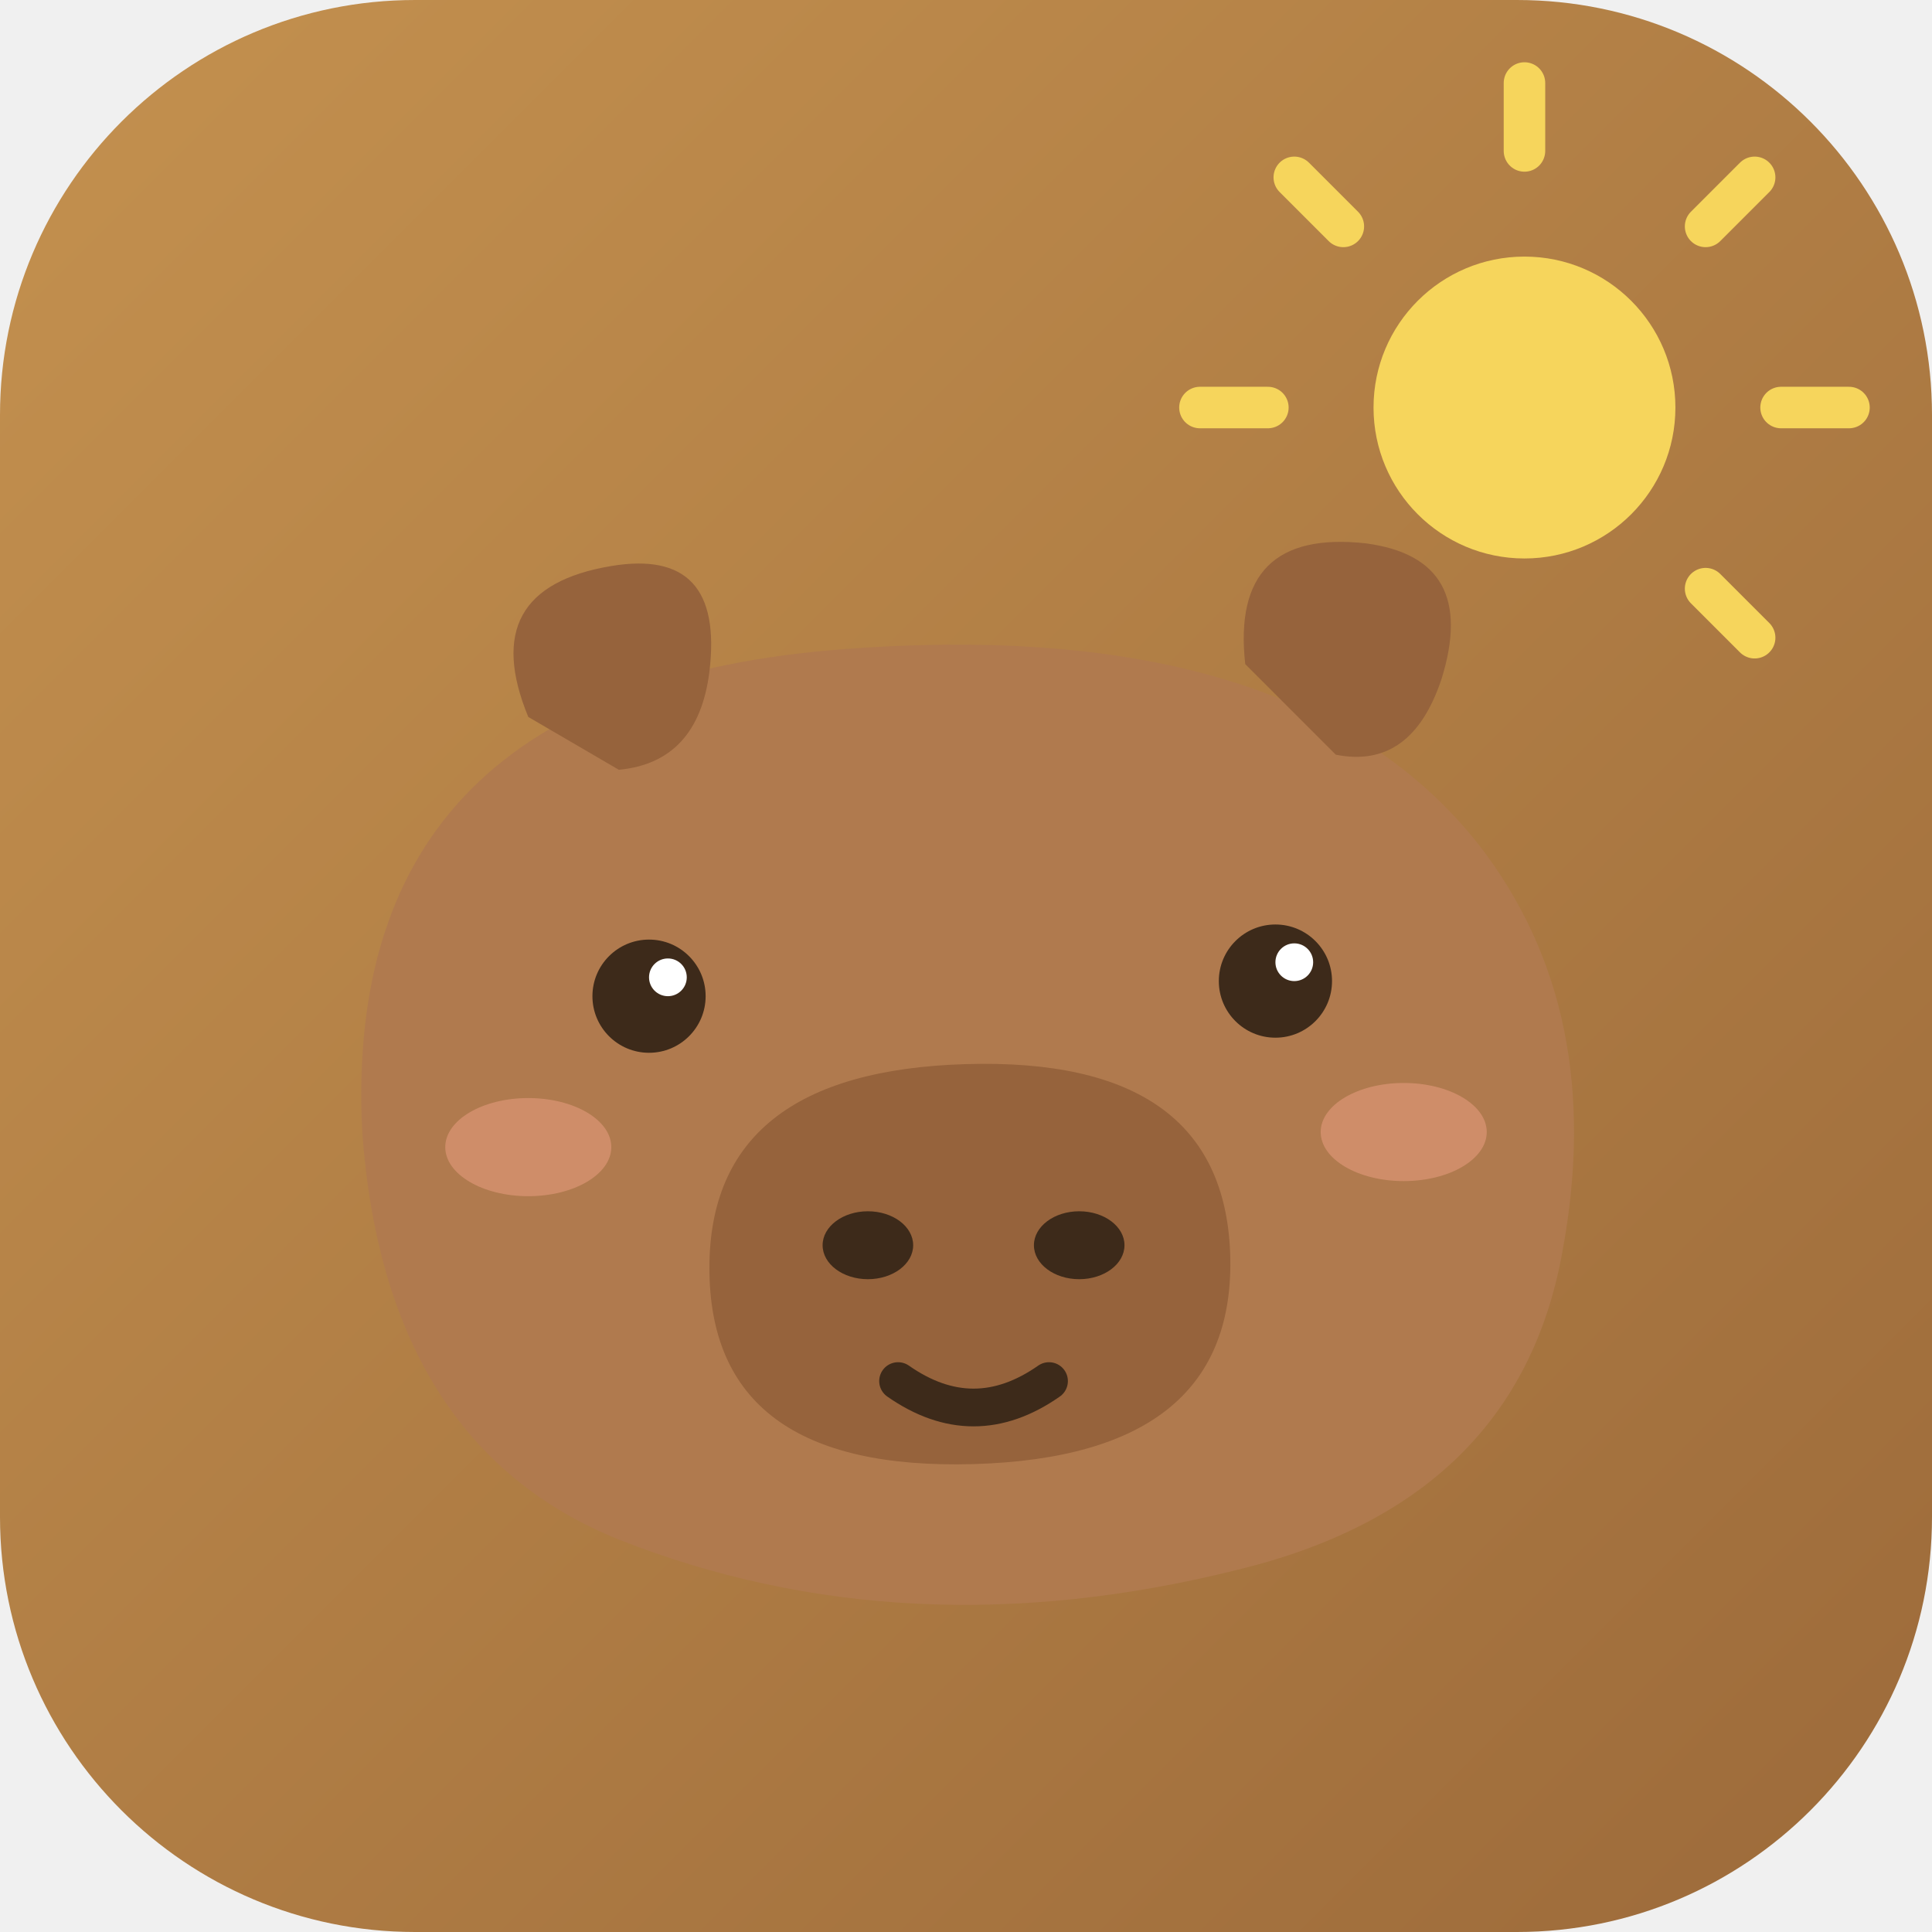
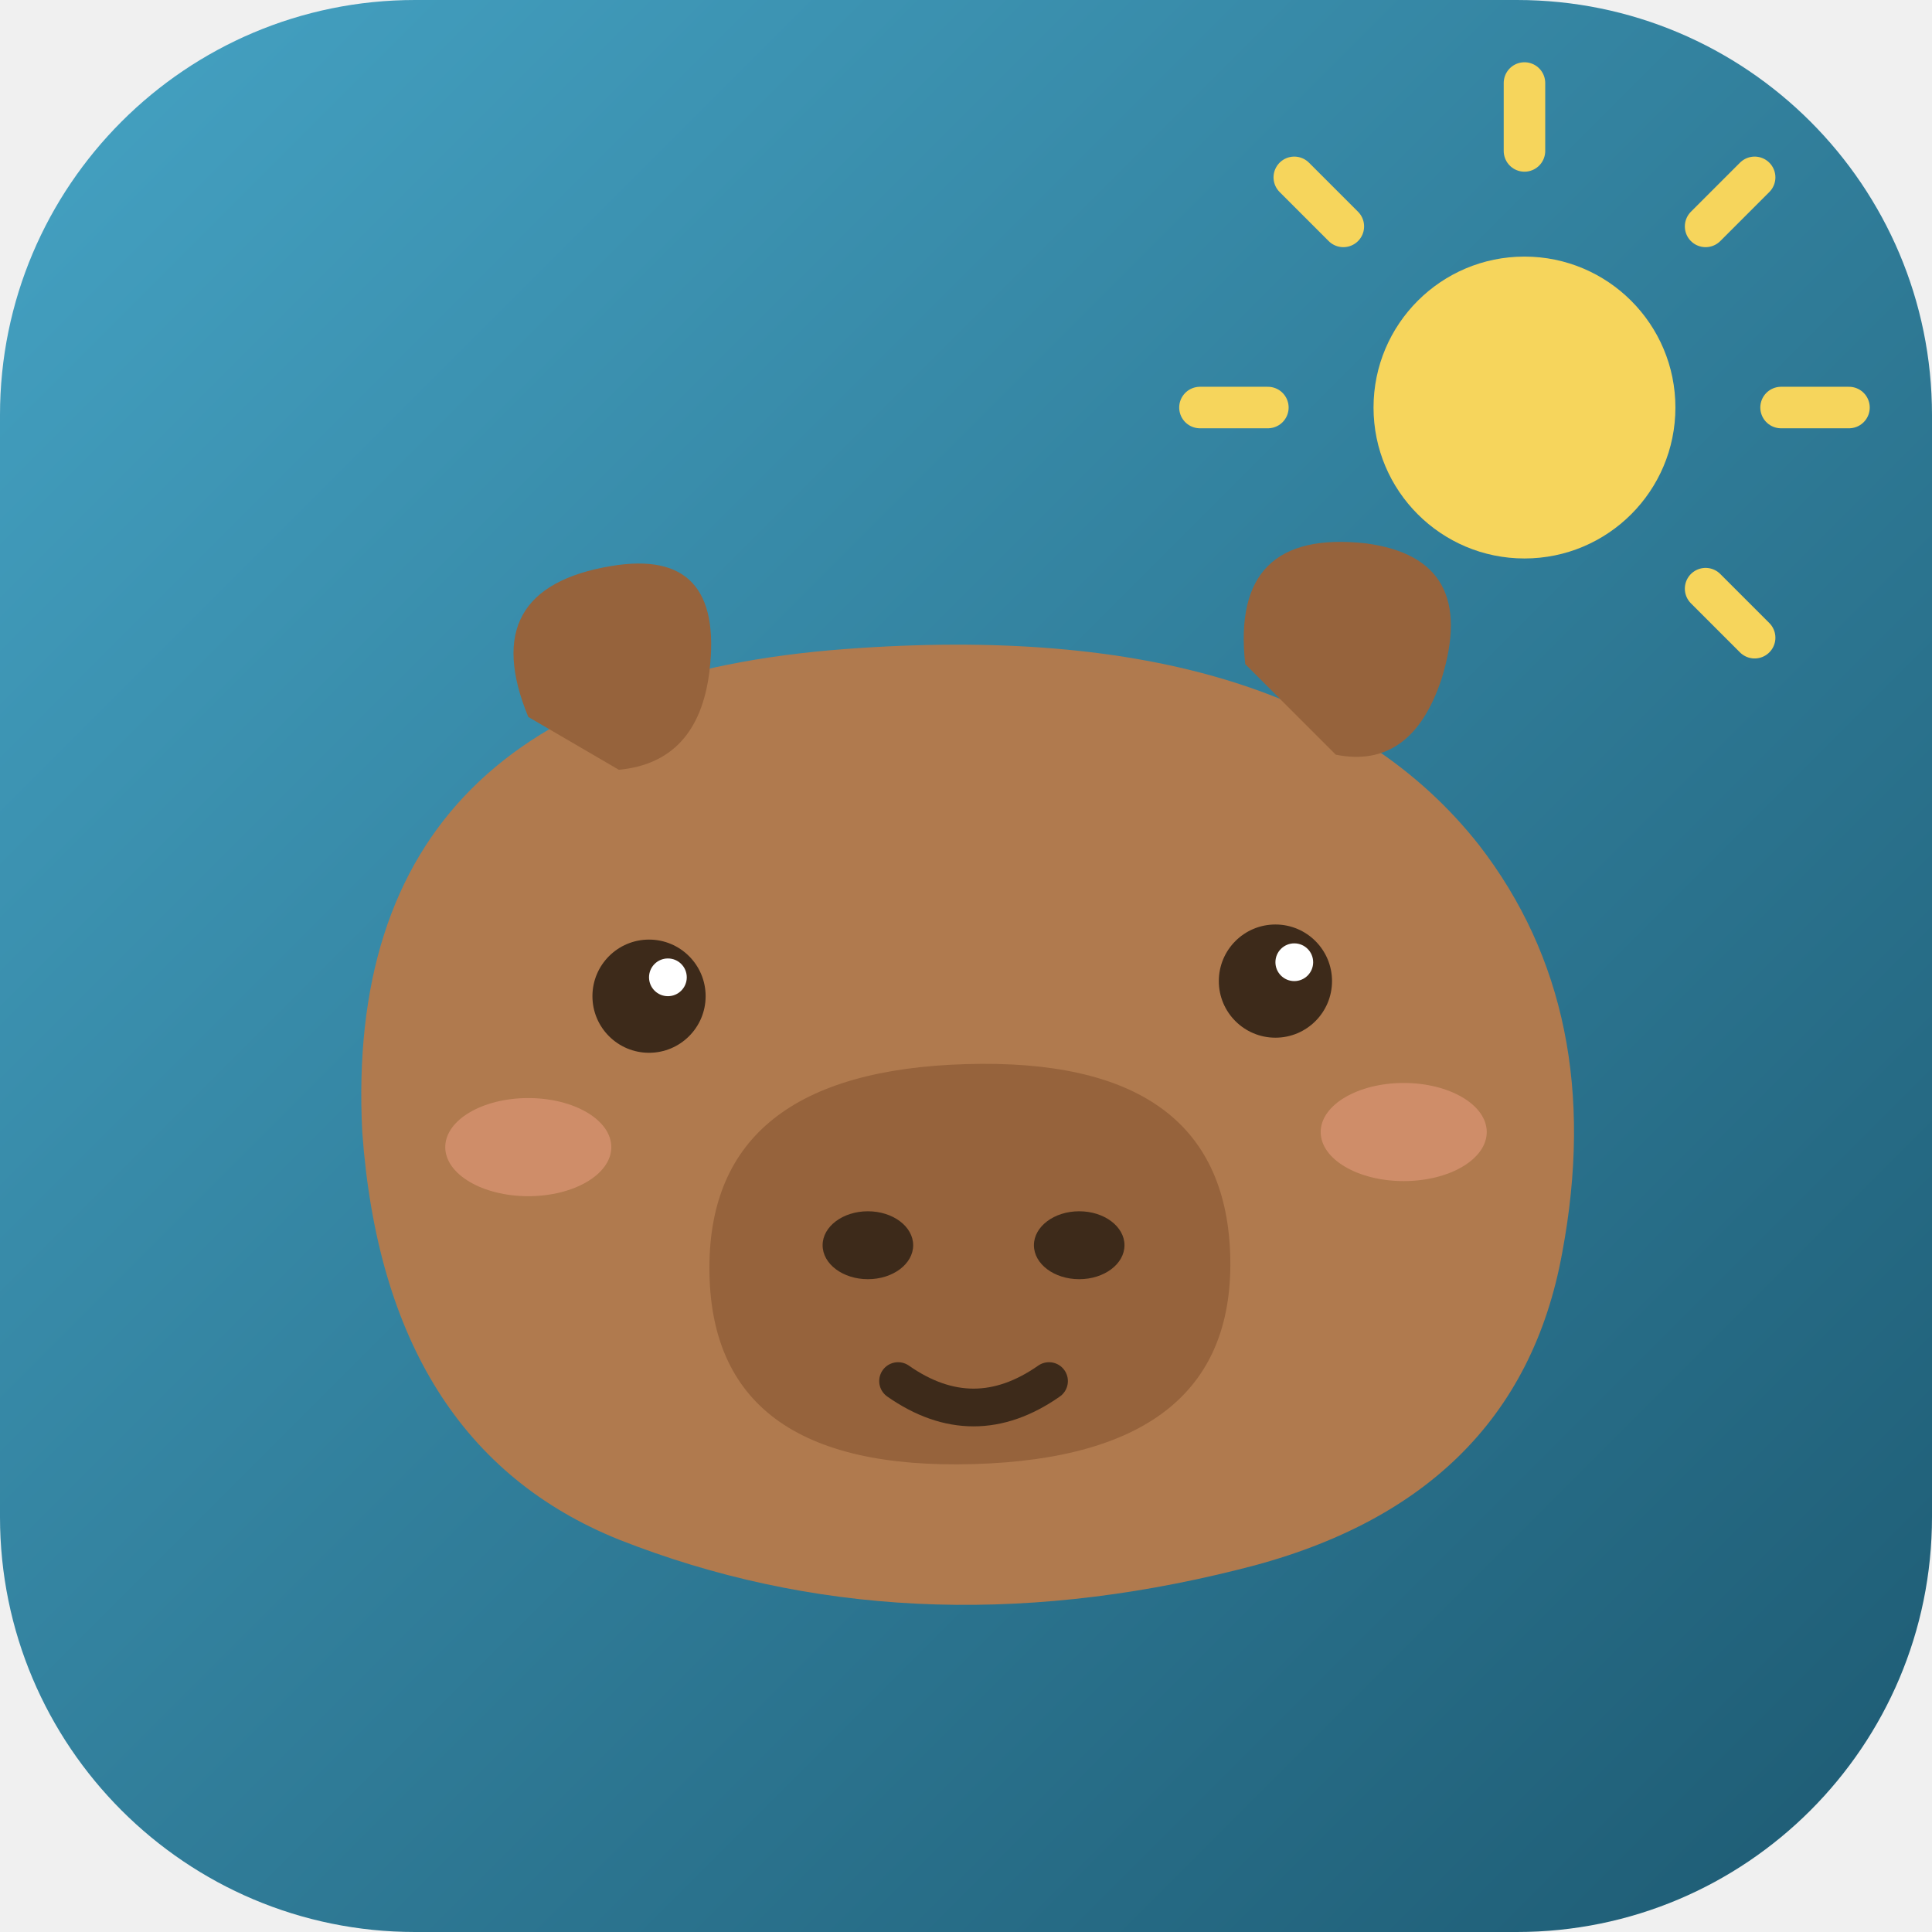
<svg xmlns="http://www.w3.org/2000/svg" viewBox="0 0 512 512">
  <defs>
    <linearGradient id="bg" x1="0" y1="0" x2="1" y2="1">
-       <stop offset="0" stop-color="#c4914f" />
-       <stop offset="1" stop-color="#9c6a3a" />
+       <stop offset="0" stop-color="#45a3c4" />
+       <stop offset="1" stop-color="#1d5a72" />
    </linearGradient>
  </defs>
  <rect width="512" height="512" rx="110" fill="url(#bg)" />
  <circle cx="404" cy="108" r="40" fill="#f6d55c" />
  <g stroke="#f6d55c" stroke-width="11" stroke-linecap="round">
    <line x1="404" y1="40" x2="404" y2="22" />
    <line x1="336" y1="108" x2="318" y2="108" />
    <line x1="472" y1="108" x2="490" y2="108" />
    <line x1="356" y1="60" x2="343" y2="47" />
    <line x1="452" y1="156" x2="465" y2="169" />
    <line x1="452" y1="60" x2="465" y2="47" />
    <line x1="356" y1="156" x2="343" y2="169" />
  </g>
  <g>
    <path d="M96 300 q-6 -118 128 -128 q120 -9 168 52 q34 44 22 108 q-12 66 -86 84 q-88 22 -164 -8 q-62 -25 -68 -108 z" fill="#b07a4e" />
    <path d="M140 190 q-14 -34 22 -40 q30 -5 26 28 q-3 24 -24 26 z" fill="#96633c" />
    <path d="M330 176 q-4 -36 32 -32 q30 4 20 36 q-8 24 -28 20 z" fill="#96633c" />
    <path d="M188 336 q0 -52 68 -54 q68 -2 70 50 q2 54 -68 56 q-70 2 -70 -52 z" fill="#96633c" />
    <ellipse cx="230" cy="330" rx="12" ry="9" fill="#3d2a1a" />
    <ellipse cx="286" cy="330" rx="12" ry="9" fill="#3d2a1a" />
    <path d="M238 366 q20 14 40 0" stroke="#3d2a1a" stroke-width="10" fill="none" stroke-linecap="round" />
    <circle cx="172" cy="264" r="15" fill="#3d2a1a" />
    <circle cx="338" cy="260" r="15" fill="#3d2a1a" />
    <circle cx="177" cy="259" r="5" fill="#ffffff" />
    <circle cx="343" cy="255" r="5" fill="#ffffff" />
    <ellipse cx="140" cy="304" rx="22" ry="13" fill="#e59a7c" opacity="0.6" />
    <ellipse cx="372" cy="300" rx="22" ry="13" fill="#e59a7c" opacity="0.6" />
  </g>
</svg>
